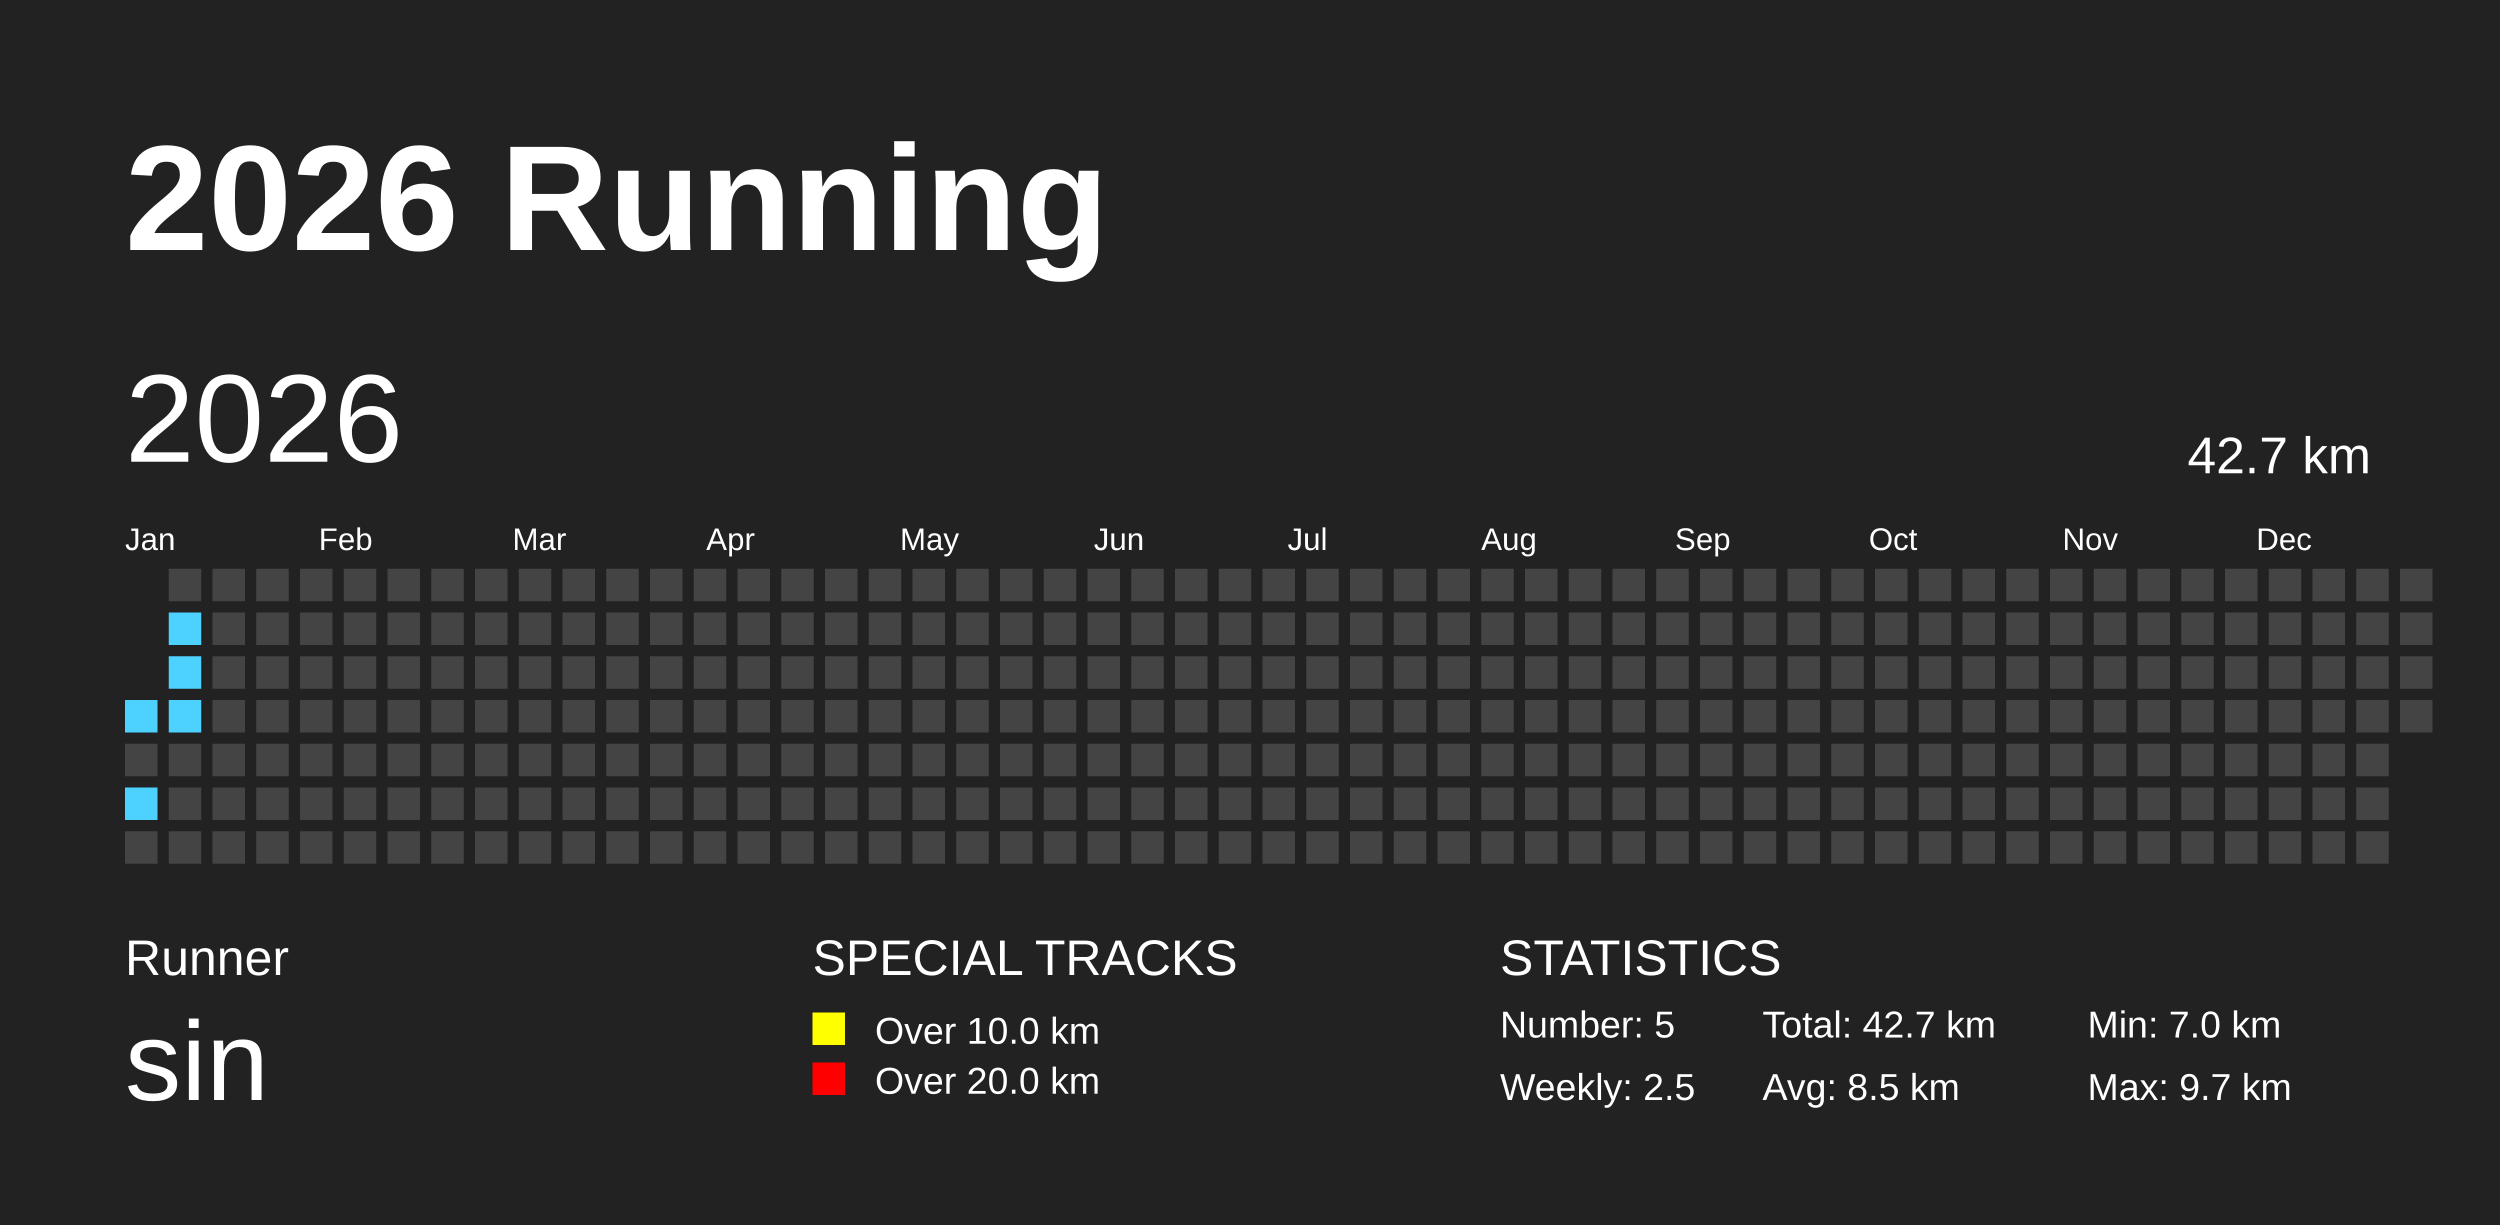
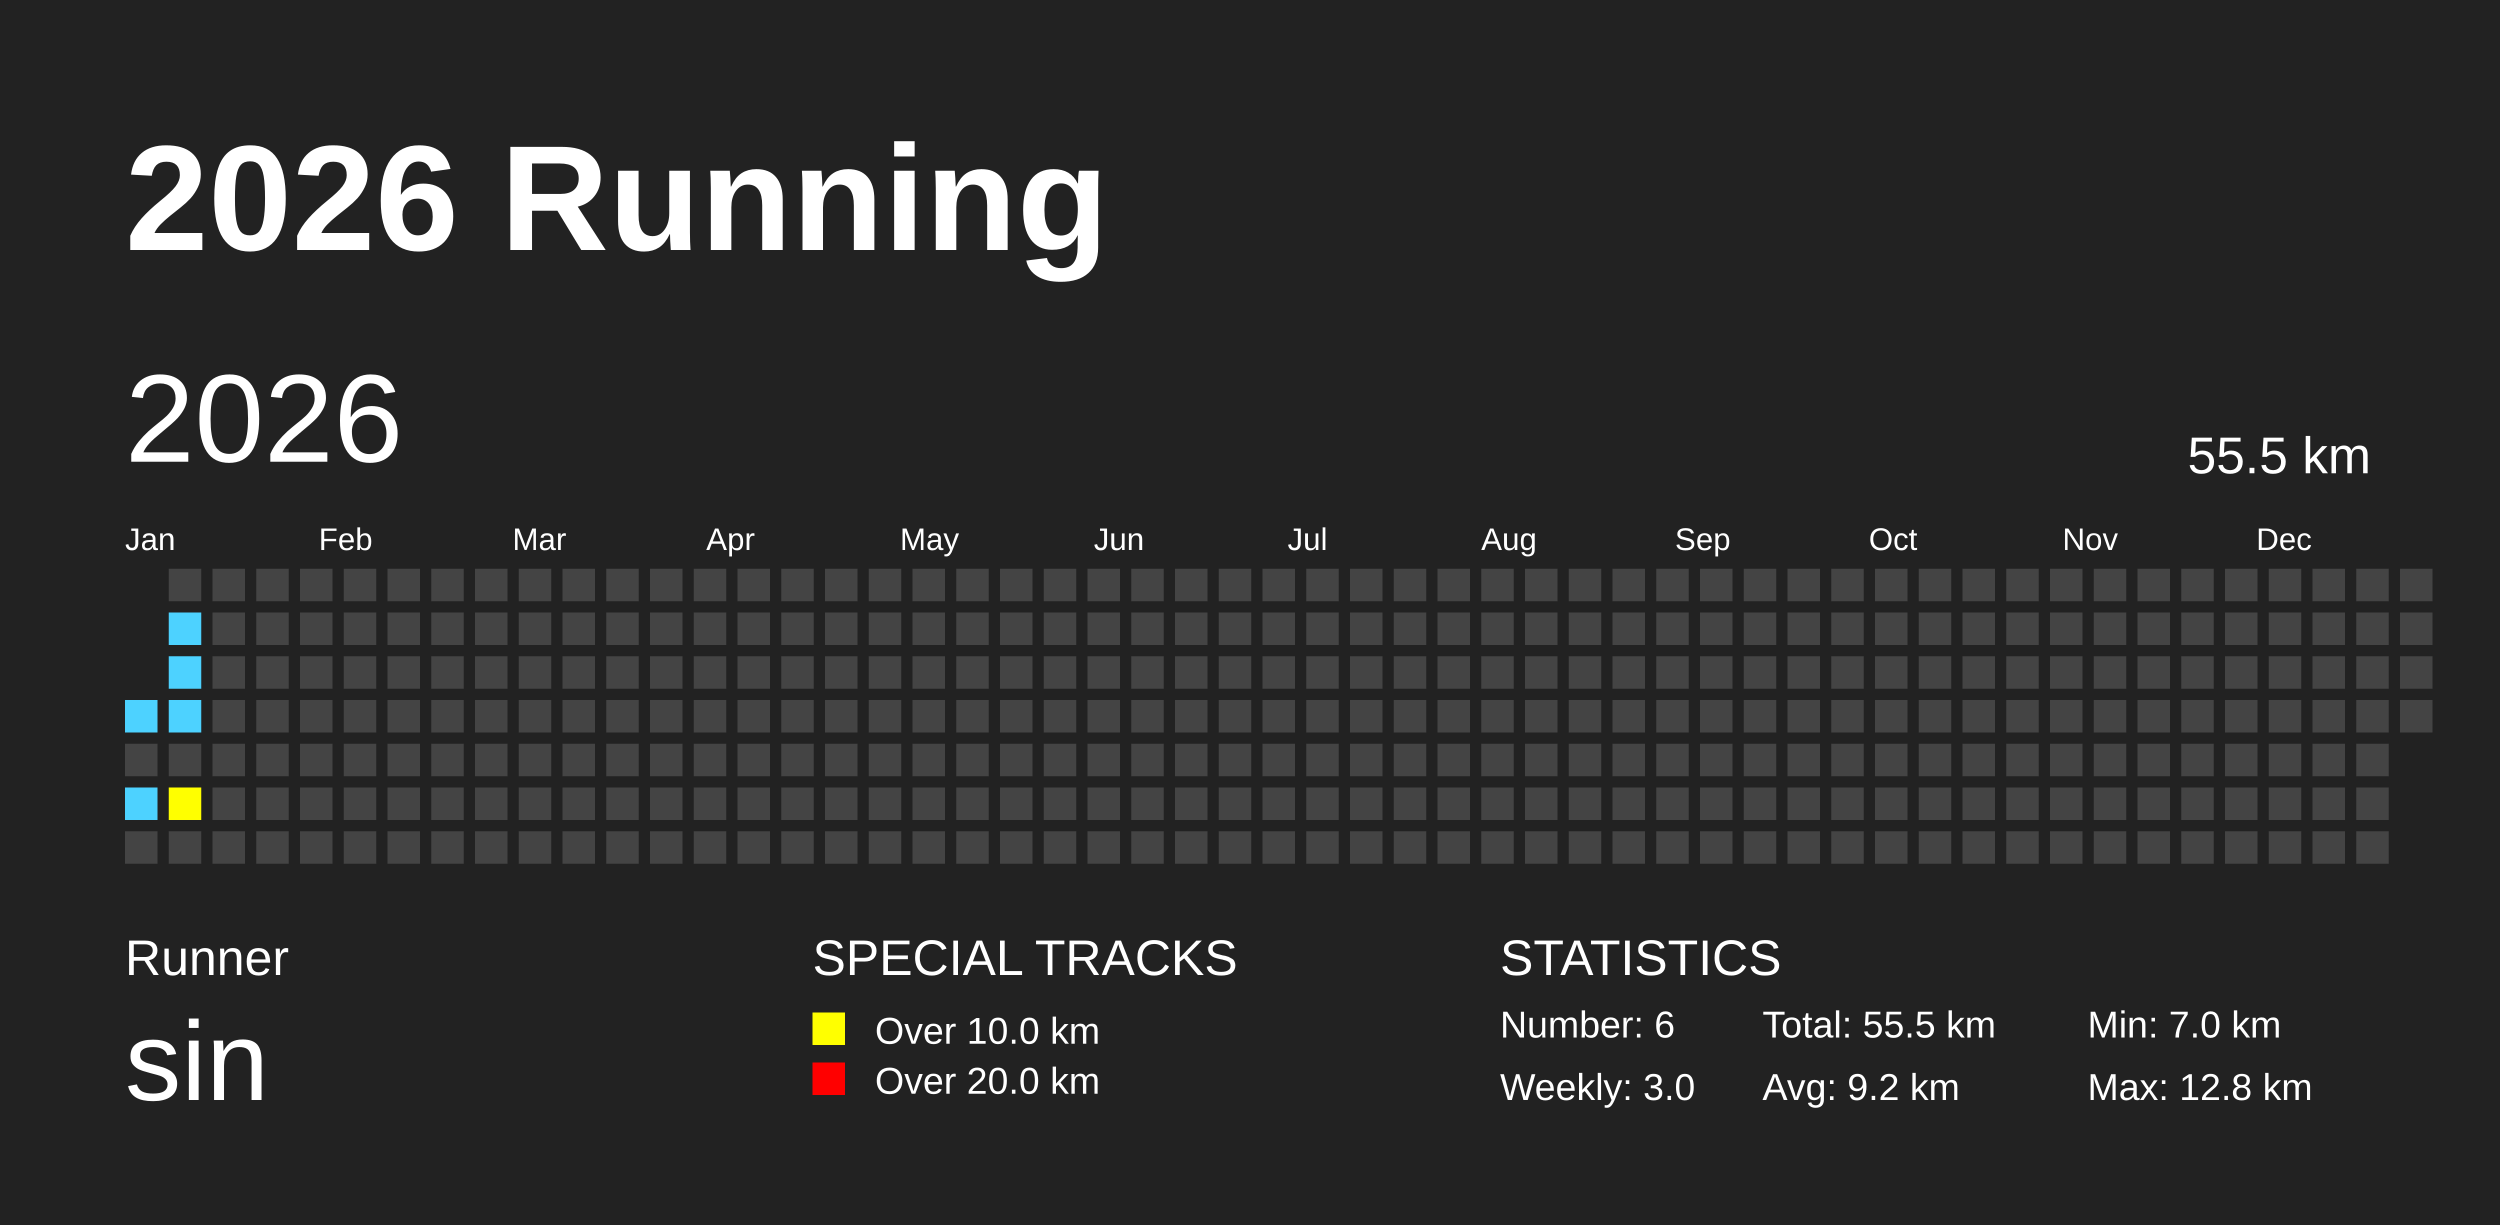
<svg xmlns="http://www.w3.org/2000/svg" baseProfile="full" height="98mm" version="1.1" viewBox="0,0,200,98" width="200mm">
  <defs />
  <rect fill="#222222" height="98" width="200" x="0" y="0" />
  <text fill="#FFFFFF" style="font-size:12px; font-family:Arial; font-weight:bold;" x="10" y="20">2026 Running</text>
  <text fill="#FFFFFF" style="font-size:4px; font-family:Arial" x="10" y="78">Runner</text>
  <text fill="#FFFFFF" style="font-size:9px; font-family:Arial" x="10" y="88">sin</text>
  <text fill="#FFFFFF" style="font-size:4px; font-family:Arial" x="65" y="78">SPECIAL TRACKS</text>
  <rect fill="yellow" height="2.6" width="2.6" x="65" y="81" />
  <text fill="#FFFFFF" style="font-size:3px; font-family:Arial" x="70" y="83.5">Over 10.0 km</text>
  <rect fill="red" height="2.6" width="2.6" x="65" y="85" />
  <text fill="#FFFFFF" style="font-size:3px; font-family:Arial" x="70" y="87.5">Over 20.0 km</text>
  <text fill="#FFFFFF" style="font-size:4px; font-family:Arial" x="120" y="78">STATISTICS</text>
-   <text fill="#FFFFFF" style="font-size:3px; font-family:Arial" x="120" y="83">Number: 5</text>
-   <text fill="#FFFFFF" style="font-size:3px; font-family:Arial" x="120" y="88">Weekly: 2.5</text>
-   <text fill="#FFFFFF" style="font-size:3px; font-family:Arial" x="141" y="83">Total: 42.7 km</text>
-   <text fill="#FFFFFF" style="font-size:3px; font-family:Arial" x="141" y="88">Avg: 8.5 km</text>
+   <text fill="#FFFFFF" style="font-size:3px; font-family:Arial" x="120" y="83">Number: 6</text>
+   <text fill="#FFFFFF" style="font-size:3px; font-family:Arial" x="120" y="88">Weekly: 3.0</text>
+   <text fill="#FFFFFF" style="font-size:3px; font-family:Arial" x="141" y="83">Total: 55.5 km</text>
+   <text fill="#FFFFFF" style="font-size:3px; font-family:Arial" x="141" y="88">Avg: 9.2 km</text>
  <text fill="#FFFFFF" style="font-size:3px; font-family:Arial" x="167" y="83">Min: 7.0 km</text>
-   <text fill="#FFFFFF" style="font-size:3px; font-family:Arial" x="167" y="88">Max: 9.7 km</text>
+   <text fill="#FFFFFF" style="font-size:3px; font-family:Arial" x="167" y="88">Max: 12.8 km</text>
  <text dominant-baseline="hanging" fill="#FFFFFF" style="font-size:10.0px; font-family:Arial;" x="10" y="30">2026</text>
-   <text dominant-baseline="hanging" fill="#FFFFFF" style="font-size:4.125px; font-family:Arial;" x="175" y="35">42.7 km</text>
+   <text dominant-baseline="hanging" fill="#FFFFFF" style="font-size:4.125px; font-family:Arial;" x="175" y="35">55.5 km</text>
  <text fill="#FFFFFF" style="font-size:2.5px; font-family:Arial" x="10.0" y="44">Jan</text>
  <text fill="#FFFFFF" style="font-size:2.5px; font-family:Arial" x="25.5" y="44">Feb</text>
  <text fill="#FFFFFF" style="font-size:2.5px; font-family:Arial" x="41.0" y="44">Mar</text>
  <text fill="#FFFFFF" style="font-size:2.5px; font-family:Arial" x="56.5" y="44">Apr</text>
  <text fill="#FFFFFF" style="font-size:2.5px; font-family:Arial" x="72.0" y="44">May</text>
  <text fill="#FFFFFF" style="font-size:2.5px; font-family:Arial" x="87.5" y="44">Jun</text>
  <text fill="#FFFFFF" style="font-size:2.5px; font-family:Arial" x="103.0" y="44">Jul</text>
  <text fill="#FFFFFF" style="font-size:2.5px; font-family:Arial" x="118.5" y="44">Aug</text>
  <text fill="#FFFFFF" style="font-size:2.5px; font-family:Arial" x="134.0" y="44">Sep</text>
  <text fill="#FFFFFF" style="font-size:2.5px; font-family:Arial" x="149.5" y="44">Oct</text>
  <text fill="#FFFFFF" style="font-size:2.5px; font-family:Arial" x="165.0" y="44">Nov</text>
  <text fill="#FFFFFF" style="font-size:2.5px; font-family:Arial" x="180.5" y="44">Dec</text>
  <rect fill="#4DD2FF" height="2.6" width="2.6" x="10.0" y="56.0" />
  <rect fill="#444444" height="2.6" width="2.6" x="10.0" y="59.5" />
  <rect fill="#4DD2FF" height="2.6" width="2.6" x="10.0" y="63.0" />
  <rect fill="#444444" height="2.6" width="2.6" x="10.0" y="66.5" />
  <rect fill="#444444" height="2.6" width="2.6" x="13.5" y="45.5" />
  <rect fill="#4DD2FF" height="2.6" width="2.6" x="13.5" y="49.0" />
  <rect fill="#4DD2FF" height="2.6" width="2.6" x="13.5" y="52.5" />
  <rect fill="#4DD2FF" height="2.6" width="2.6" x="13.5" y="56.0" />
  <rect fill="#444444" height="2.6" width="2.6" x="13.5" y="59.5" />
-   <rect fill="#444444" height="2.6" width="2.6" x="13.5" y="63.0" />
+   <rect fill="yellow" height="2.6" width="2.6" x="13.5" y="63.0" />
  <rect fill="#444444" height="2.6" width="2.6" x="13.5" y="66.5" />
  <rect fill="#444444" height="2.6" width="2.6" x="17.0" y="45.5" />
  <rect fill="#444444" height="2.6" width="2.6" x="17.0" y="49.0" />
  <rect fill="#444444" height="2.6" width="2.6" x="17.0" y="52.5" />
  <rect fill="#444444" height="2.6" width="2.6" x="17.0" y="56.0" />
  <rect fill="#444444" height="2.6" width="2.6" x="17.0" y="59.5" />
  <rect fill="#444444" height="2.6" width="2.6" x="17.0" y="63.0" />
  <rect fill="#444444" height="2.6" width="2.6" x="17.0" y="66.5" />
  <rect fill="#444444" height="2.6" width="2.6" x="20.5" y="45.5" />
  <rect fill="#444444" height="2.6" width="2.6" x="20.5" y="49.0" />
  <rect fill="#444444" height="2.6" width="2.6" x="20.5" y="52.5" />
  <rect fill="#444444" height="2.6" width="2.6" x="20.5" y="56.0" />
  <rect fill="#444444" height="2.6" width="2.6" x="20.5" y="59.5" />
  <rect fill="#444444" height="2.6" width="2.6" x="20.5" y="63.0" />
  <rect fill="#444444" height="2.6" width="2.6" x="20.5" y="66.5" />
  <rect fill="#444444" height="2.6" width="2.6" x="24.0" y="45.5" />
  <rect fill="#444444" height="2.6" width="2.6" x="24.0" y="49.0" />
  <rect fill="#444444" height="2.6" width="2.6" x="24.0" y="52.5" />
  <rect fill="#444444" height="2.6" width="2.6" x="24.0" y="56.0" />
  <rect fill="#444444" height="2.6" width="2.6" x="24.0" y="59.5" />
  <rect fill="#444444" height="2.6" width="2.6" x="24.0" y="63.0" />
  <rect fill="#444444" height="2.6" width="2.6" x="24.0" y="66.5" />
  <rect fill="#444444" height="2.6" width="2.6" x="27.5" y="45.5" />
  <rect fill="#444444" height="2.6" width="2.6" x="27.5" y="49.0" />
  <rect fill="#444444" height="2.6" width="2.6" x="27.5" y="52.5" />
  <rect fill="#444444" height="2.6" width="2.6" x="27.5" y="56.0" />
  <rect fill="#444444" height="2.6" width="2.6" x="27.5" y="59.5" />
  <rect fill="#444444" height="2.6" width="2.6" x="27.5" y="63.0" />
  <rect fill="#444444" height="2.6" width="2.6" x="27.5" y="66.5" />
  <rect fill="#444444" height="2.6" width="2.6" x="31.0" y="45.5" />
  <rect fill="#444444" height="2.6" width="2.6" x="31.0" y="49.0" />
  <rect fill="#444444" height="2.6" width="2.6" x="31.0" y="52.5" />
  <rect fill="#444444" height="2.6" width="2.6" x="31.0" y="56.0" />
  <rect fill="#444444" height="2.6" width="2.6" x="31.0" y="59.5" />
  <rect fill="#444444" height="2.6" width="2.6" x="31.0" y="63.0" />
  <rect fill="#444444" height="2.6" width="2.6" x="31.0" y="66.5" />
  <rect fill="#444444" height="2.6" width="2.6" x="34.5" y="45.5" />
  <rect fill="#444444" height="2.6" width="2.6" x="34.5" y="49.0" />
  <rect fill="#444444" height="2.6" width="2.6" x="34.5" y="52.5" />
  <rect fill="#444444" height="2.6" width="2.6" x="34.5" y="56.0" />
  <rect fill="#444444" height="2.6" width="2.6" x="34.5" y="59.5" />
  <rect fill="#444444" height="2.6" width="2.6" x="34.5" y="63.0" />
  <rect fill="#444444" height="2.6" width="2.6" x="34.5" y="66.5" />
  <rect fill="#444444" height="2.6" width="2.6" x="38.0" y="45.5" />
  <rect fill="#444444" height="2.6" width="2.6" x="38.0" y="49.0" />
  <rect fill="#444444" height="2.6" width="2.6" x="38.0" y="52.5" />
  <rect fill="#444444" height="2.6" width="2.6" x="38.0" y="56.0" />
  <rect fill="#444444" height="2.6" width="2.6" x="38.0" y="59.5" />
  <rect fill="#444444" height="2.6" width="2.6" x="38.0" y="63.0" />
  <rect fill="#444444" height="2.6" width="2.6" x="38.0" y="66.5" />
  <rect fill="#444444" height="2.6" width="2.6" x="41.5" y="45.5" />
  <rect fill="#444444" height="2.6" width="2.6" x="41.5" y="49.0" />
  <rect fill="#444444" height="2.6" width="2.6" x="41.5" y="52.5" />
  <rect fill="#444444" height="2.6" width="2.6" x="41.5" y="56.0" />
  <rect fill="#444444" height="2.6" width="2.6" x="41.5" y="59.5" />
  <rect fill="#444444" height="2.6" width="2.6" x="41.5" y="63.0" />
  <rect fill="#444444" height="2.6" width="2.6" x="41.5" y="66.5" />
  <rect fill="#444444" height="2.6" width="2.6" x="45.0" y="45.5" />
  <rect fill="#444444" height="2.6" width="2.6" x="45.0" y="49.0" />
  <rect fill="#444444" height="2.6" width="2.6" x="45.0" y="52.5" />
  <rect fill="#444444" height="2.6" width="2.6" x="45.0" y="56.0" />
  <rect fill="#444444" height="2.6" width="2.6" x="45.0" y="59.5" />
  <rect fill="#444444" height="2.6" width="2.6" x="45.0" y="63.0" />
  <rect fill="#444444" height="2.6" width="2.6" x="45.0" y="66.5" />
  <rect fill="#444444" height="2.6" width="2.6" x="48.5" y="45.5" />
  <rect fill="#444444" height="2.6" width="2.6" x="48.5" y="49.0" />
  <rect fill="#444444" height="2.6" width="2.6" x="48.5" y="52.5" />
  <rect fill="#444444" height="2.6" width="2.6" x="48.5" y="56.0" />
  <rect fill="#444444" height="2.6" width="2.6" x="48.5" y="59.5" />
  <rect fill="#444444" height="2.6" width="2.6" x="48.5" y="63.0" />
  <rect fill="#444444" height="2.6" width="2.6" x="48.5" y="66.5" />
  <rect fill="#444444" height="2.6" width="2.6" x="52.0" y="45.5" />
  <rect fill="#444444" height="2.6" width="2.6" x="52.0" y="49.0" />
  <rect fill="#444444" height="2.6" width="2.6" x="52.0" y="52.5" />
  <rect fill="#444444" height="2.6" width="2.6" x="52.0" y="56.0" />
  <rect fill="#444444" height="2.6" width="2.6" x="52.0" y="59.5" />
  <rect fill="#444444" height="2.6" width="2.6" x="52.0" y="63.0" />
  <rect fill="#444444" height="2.6" width="2.6" x="52.0" y="66.5" />
  <rect fill="#444444" height="2.6" width="2.6" x="55.5" y="45.5" />
  <rect fill="#444444" height="2.6" width="2.6" x="55.5" y="49.0" />
  <rect fill="#444444" height="2.6" width="2.6" x="55.5" y="52.5" />
  <rect fill="#444444" height="2.6" width="2.6" x="55.5" y="56.0" />
  <rect fill="#444444" height="2.6" width="2.6" x="55.5" y="59.5" />
  <rect fill="#444444" height="2.6" width="2.6" x="55.5" y="63.0" />
  <rect fill="#444444" height="2.6" width="2.6" x="55.5" y="66.5" />
  <rect fill="#444444" height="2.6" width="2.6" x="59.0" y="45.5" />
  <rect fill="#444444" height="2.6" width="2.6" x="59.0" y="49.0" />
  <rect fill="#444444" height="2.6" width="2.6" x="59.0" y="52.5" />
  <rect fill="#444444" height="2.6" width="2.6" x="59.0" y="56.0" />
  <rect fill="#444444" height="2.6" width="2.6" x="59.0" y="59.5" />
  <rect fill="#444444" height="2.6" width="2.6" x="59.0" y="63.0" />
  <rect fill="#444444" height="2.6" width="2.6" x="59.0" y="66.5" />
  <rect fill="#444444" height="2.6" width="2.6" x="62.5" y="45.5" />
  <rect fill="#444444" height="2.6" width="2.6" x="62.5" y="49.0" />
  <rect fill="#444444" height="2.6" width="2.6" x="62.5" y="52.5" />
  <rect fill="#444444" height="2.6" width="2.6" x="62.5" y="56.0" />
  <rect fill="#444444" height="2.6" width="2.6" x="62.5" y="59.5" />
  <rect fill="#444444" height="2.6" width="2.6" x="62.5" y="63.0" />
  <rect fill="#444444" height="2.6" width="2.6" x="62.5" y="66.5" />
  <rect fill="#444444" height="2.6" width="2.6" x="66.0" y="45.5" />
  <rect fill="#444444" height="2.6" width="2.6" x="66.0" y="49.0" />
  <rect fill="#444444" height="2.6" width="2.6" x="66.0" y="52.5" />
  <rect fill="#444444" height="2.6" width="2.6" x="66.0" y="56.0" />
  <rect fill="#444444" height="2.6" width="2.6" x="66.0" y="59.5" />
  <rect fill="#444444" height="2.6" width="2.6" x="66.0" y="63.0" />
  <rect fill="#444444" height="2.6" width="2.6" x="66.0" y="66.5" />
  <rect fill="#444444" height="2.6" width="2.6" x="69.5" y="45.5" />
  <rect fill="#444444" height="2.6" width="2.6" x="69.5" y="49.0" />
  <rect fill="#444444" height="2.6" width="2.6" x="69.5" y="52.5" />
  <rect fill="#444444" height="2.6" width="2.6" x="69.5" y="56.0" />
  <rect fill="#444444" height="2.6" width="2.6" x="69.5" y="59.5" />
  <rect fill="#444444" height="2.6" width="2.6" x="69.5" y="63.0" />
  <rect fill="#444444" height="2.6" width="2.6" x="69.5" y="66.5" />
  <rect fill="#444444" height="2.6" width="2.6" x="73.0" y="45.5" />
  <rect fill="#444444" height="2.6" width="2.6" x="73.0" y="49.0" />
  <rect fill="#444444" height="2.6" width="2.6" x="73.0" y="52.5" />
  <rect fill="#444444" height="2.6" width="2.6" x="73.0" y="56.0" />
  <rect fill="#444444" height="2.6" width="2.6" x="73.0" y="59.5" />
  <rect fill="#444444" height="2.6" width="2.6" x="73.0" y="63.0" />
  <rect fill="#444444" height="2.6" width="2.6" x="73.0" y="66.5" />
  <rect fill="#444444" height="2.6" width="2.6" x="76.5" y="45.5" />
  <rect fill="#444444" height="2.6" width="2.6" x="76.5" y="49.0" />
  <rect fill="#444444" height="2.6" width="2.6" x="76.5" y="52.5" />
  <rect fill="#444444" height="2.6" width="2.6" x="76.5" y="56.0" />
  <rect fill="#444444" height="2.6" width="2.6" x="76.5" y="59.5" />
  <rect fill="#444444" height="2.6" width="2.6" x="76.5" y="63.0" />
  <rect fill="#444444" height="2.6" width="2.6" x="76.5" y="66.5" />
  <rect fill="#444444" height="2.6" width="2.6" x="80.0" y="45.5" />
  <rect fill="#444444" height="2.6" width="2.6" x="80.0" y="49.0" />
  <rect fill="#444444" height="2.6" width="2.6" x="80.0" y="52.5" />
  <rect fill="#444444" height="2.6" width="2.6" x="80.0" y="56.0" />
  <rect fill="#444444" height="2.6" width="2.6" x="80.0" y="59.5" />
  <rect fill="#444444" height="2.6" width="2.6" x="80.0" y="63.0" />
  <rect fill="#444444" height="2.6" width="2.6" x="80.0" y="66.5" />
  <rect fill="#444444" height="2.6" width="2.6" x="83.5" y="45.5" />
  <rect fill="#444444" height="2.6" width="2.6" x="83.5" y="49.0" />
  <rect fill="#444444" height="2.6" width="2.6" x="83.5" y="52.5" />
  <rect fill="#444444" height="2.6" width="2.6" x="83.5" y="56.0" />
  <rect fill="#444444" height="2.6" width="2.6" x="83.5" y="59.5" />
  <rect fill="#444444" height="2.6" width="2.6" x="83.5" y="63.0" />
  <rect fill="#444444" height="2.6" width="2.6" x="83.5" y="66.5" />
  <rect fill="#444444" height="2.6" width="2.6" x="87.0" y="45.5" />
  <rect fill="#444444" height="2.6" width="2.6" x="87.0" y="49.0" />
  <rect fill="#444444" height="2.6" width="2.6" x="87.0" y="52.5" />
  <rect fill="#444444" height="2.6" width="2.6" x="87.0" y="56.0" />
  <rect fill="#444444" height="2.6" width="2.6" x="87.0" y="59.5" />
  <rect fill="#444444" height="2.6" width="2.6" x="87.0" y="63.0" />
  <rect fill="#444444" height="2.6" width="2.6" x="87.0" y="66.5" />
  <rect fill="#444444" height="2.6" width="2.6" x="90.5" y="45.5" />
  <rect fill="#444444" height="2.6" width="2.6" x="90.5" y="49.0" />
  <rect fill="#444444" height="2.6" width="2.6" x="90.5" y="52.5" />
  <rect fill="#444444" height="2.6" width="2.6" x="90.5" y="56.0" />
  <rect fill="#444444" height="2.6" width="2.6" x="90.5" y="59.5" />
  <rect fill="#444444" height="2.6" width="2.6" x="90.5" y="63.0" />
  <rect fill="#444444" height="2.6" width="2.6" x="90.5" y="66.5" />
  <rect fill="#444444" height="2.6" width="2.6" x="94.0" y="45.5" />
  <rect fill="#444444" height="2.6" width="2.6" x="94.0" y="49.0" />
  <rect fill="#444444" height="2.6" width="2.6" x="94.0" y="52.5" />
  <rect fill="#444444" height="2.6" width="2.6" x="94.0" y="56.0" />
  <rect fill="#444444" height="2.6" width="2.6" x="94.0" y="59.5" />
  <rect fill="#444444" height="2.6" width="2.6" x="94.0" y="63.0" />
  <rect fill="#444444" height="2.6" width="2.6" x="94.0" y="66.5" />
  <rect fill="#444444" height="2.6" width="2.6" x="97.5" y="45.5" />
  <rect fill="#444444" height="2.6" width="2.6" x="97.5" y="49.0" />
  <rect fill="#444444" height="2.6" width="2.6" x="97.5" y="52.5" />
  <rect fill="#444444" height="2.6" width="2.6" x="97.5" y="56.0" />
  <rect fill="#444444" height="2.6" width="2.6" x="97.5" y="59.5" />
  <rect fill="#444444" height="2.6" width="2.6" x="97.5" y="63.0" />
  <rect fill="#444444" height="2.6" width="2.6" x="97.5" y="66.5" />
  <rect fill="#444444" height="2.6" width="2.6" x="101.0" y="45.5" />
  <rect fill="#444444" height="2.6" width="2.6" x="101.0" y="49.0" />
  <rect fill="#444444" height="2.6" width="2.6" x="101.0" y="52.5" />
  <rect fill="#444444" height="2.6" width="2.6" x="101.0" y="56.0" />
  <rect fill="#444444" height="2.6" width="2.6" x="101.0" y="59.5" />
  <rect fill="#444444" height="2.6" width="2.6" x="101.0" y="63.0" />
  <rect fill="#444444" height="2.6" width="2.6" x="101.0" y="66.5" />
  <rect fill="#444444" height="2.6" width="2.6" x="104.5" y="45.5" />
  <rect fill="#444444" height="2.6" width="2.6" x="104.5" y="49.0" />
  <rect fill="#444444" height="2.6" width="2.6" x="104.5" y="52.5" />
  <rect fill="#444444" height="2.6" width="2.6" x="104.5" y="56.0" />
  <rect fill="#444444" height="2.6" width="2.6" x="104.5" y="59.5" />
  <rect fill="#444444" height="2.6" width="2.6" x="104.5" y="63.0" />
  <rect fill="#444444" height="2.6" width="2.6" x="104.5" y="66.5" />
  <rect fill="#444444" height="2.6" width="2.6" x="108.0" y="45.5" />
  <rect fill="#444444" height="2.6" width="2.6" x="108.0" y="49.0" />
  <rect fill="#444444" height="2.6" width="2.6" x="108.0" y="52.5" />
  <rect fill="#444444" height="2.6" width="2.6" x="108.0" y="56.0" />
  <rect fill="#444444" height="2.6" width="2.6" x="108.0" y="59.5" />
  <rect fill="#444444" height="2.6" width="2.6" x="108.0" y="63.0" />
  <rect fill="#444444" height="2.6" width="2.6" x="108.0" y="66.5" />
  <rect fill="#444444" height="2.6" width="2.6" x="111.5" y="45.5" />
  <rect fill="#444444" height="2.6" width="2.6" x="111.5" y="49.0" />
  <rect fill="#444444" height="2.6" width="2.6" x="111.5" y="52.5" />
  <rect fill="#444444" height="2.6" width="2.6" x="111.5" y="56.0" />
  <rect fill="#444444" height="2.6" width="2.6" x="111.5" y="59.5" />
  <rect fill="#444444" height="2.6" width="2.6" x="111.5" y="63.0" />
  <rect fill="#444444" height="2.6" width="2.6" x="111.5" y="66.5" />
  <rect fill="#444444" height="2.6" width="2.6" x="115.0" y="45.5" />
  <rect fill="#444444" height="2.6" width="2.6" x="115.0" y="49.0" />
  <rect fill="#444444" height="2.6" width="2.6" x="115.0" y="52.5" />
  <rect fill="#444444" height="2.6" width="2.6" x="115.0" y="56.0" />
  <rect fill="#444444" height="2.6" width="2.6" x="115.0" y="59.5" />
  <rect fill="#444444" height="2.6" width="2.6" x="115.0" y="63.0" />
  <rect fill="#444444" height="2.6" width="2.6" x="115.0" y="66.5" />
  <rect fill="#444444" height="2.6" width="2.6" x="118.5" y="45.5" />
  <rect fill="#444444" height="2.6" width="2.6" x="118.5" y="49.0" />
  <rect fill="#444444" height="2.6" width="2.6" x="118.5" y="52.5" />
  <rect fill="#444444" height="2.6" width="2.6" x="118.5" y="56.0" />
  <rect fill="#444444" height="2.6" width="2.6" x="118.5" y="59.5" />
  <rect fill="#444444" height="2.6" width="2.6" x="118.5" y="63.0" />
  <rect fill="#444444" height="2.6" width="2.6" x="118.5" y="66.5" />
  <rect fill="#444444" height="2.6" width="2.6" x="122.0" y="45.5" />
  <rect fill="#444444" height="2.6" width="2.6" x="122.0" y="49.0" />
  <rect fill="#444444" height="2.6" width="2.6" x="122.0" y="52.5" />
  <rect fill="#444444" height="2.6" width="2.6" x="122.0" y="56.0" />
  <rect fill="#444444" height="2.6" width="2.6" x="122.0" y="59.5" />
  <rect fill="#444444" height="2.6" width="2.6" x="122.0" y="63.0" />
  <rect fill="#444444" height="2.6" width="2.6" x="122.0" y="66.5" />
  <rect fill="#444444" height="2.6" width="2.6" x="125.5" y="45.5" />
  <rect fill="#444444" height="2.6" width="2.6" x="125.5" y="49.0" />
  <rect fill="#444444" height="2.6" width="2.6" x="125.5" y="52.5" />
  <rect fill="#444444" height="2.6" width="2.6" x="125.5" y="56.0" />
  <rect fill="#444444" height="2.6" width="2.6" x="125.5" y="59.5" />
  <rect fill="#444444" height="2.6" width="2.6" x="125.5" y="63.0" />
  <rect fill="#444444" height="2.6" width="2.6" x="125.5" y="66.5" />
  <rect fill="#444444" height="2.6" width="2.6" x="129.0" y="45.5" />
  <rect fill="#444444" height="2.6" width="2.6" x="129.0" y="49.0" />
  <rect fill="#444444" height="2.6" width="2.6" x="129.0" y="52.5" />
  <rect fill="#444444" height="2.6" width="2.6" x="129.0" y="56.0" />
  <rect fill="#444444" height="2.6" width="2.6" x="129.0" y="59.5" />
  <rect fill="#444444" height="2.6" width="2.6" x="129.0" y="63.0" />
  <rect fill="#444444" height="2.6" width="2.6" x="129.0" y="66.5" />
  <rect fill="#444444" height="2.6" width="2.6" x="132.5" y="45.5" />
  <rect fill="#444444" height="2.6" width="2.6" x="132.5" y="49.0" />
  <rect fill="#444444" height="2.6" width="2.6" x="132.5" y="52.5" />
  <rect fill="#444444" height="2.6" width="2.6" x="132.5" y="56.0" />
  <rect fill="#444444" height="2.6" width="2.6" x="132.5" y="59.5" />
  <rect fill="#444444" height="2.6" width="2.6" x="132.5" y="63.0" />
  <rect fill="#444444" height="2.6" width="2.6" x="132.5" y="66.5" />
  <rect fill="#444444" height="2.6" width="2.6" x="136.0" y="45.5" />
  <rect fill="#444444" height="2.6" width="2.6" x="136.0" y="49.0" />
  <rect fill="#444444" height="2.6" width="2.6" x="136.0" y="52.5" />
  <rect fill="#444444" height="2.6" width="2.6" x="136.0" y="56.0" />
  <rect fill="#444444" height="2.6" width="2.6" x="136.0" y="59.5" />
  <rect fill="#444444" height="2.6" width="2.6" x="136.0" y="63.0" />
  <rect fill="#444444" height="2.6" width="2.6" x="136.0" y="66.5" />
  <rect fill="#444444" height="2.6" width="2.6" x="139.5" y="45.5" />
  <rect fill="#444444" height="2.6" width="2.6" x="139.5" y="49.0" />
  <rect fill="#444444" height="2.6" width="2.6" x="139.5" y="52.5" />
  <rect fill="#444444" height="2.6" width="2.6" x="139.5" y="56.0" />
  <rect fill="#444444" height="2.6" width="2.6" x="139.5" y="59.5" />
  <rect fill="#444444" height="2.6" width="2.6" x="139.5" y="63.0" />
  <rect fill="#444444" height="2.6" width="2.6" x="139.5" y="66.5" />
  <rect fill="#444444" height="2.6" width="2.6" x="143.0" y="45.5" />
  <rect fill="#444444" height="2.6" width="2.6" x="143.0" y="49.0" />
  <rect fill="#444444" height="2.6" width="2.6" x="143.0" y="52.5" />
  <rect fill="#444444" height="2.6" width="2.6" x="143.0" y="56.0" />
  <rect fill="#444444" height="2.6" width="2.6" x="143.0" y="59.5" />
  <rect fill="#444444" height="2.6" width="2.6" x="143.0" y="63.0" />
  <rect fill="#444444" height="2.6" width="2.6" x="143.0" y="66.5" />
  <rect fill="#444444" height="2.6" width="2.6" x="146.5" y="45.5" />
  <rect fill="#444444" height="2.6" width="2.6" x="146.5" y="49.0" />
  <rect fill="#444444" height="2.6" width="2.6" x="146.5" y="52.5" />
  <rect fill="#444444" height="2.6" width="2.6" x="146.5" y="56.0" />
  <rect fill="#444444" height="2.6" width="2.6" x="146.5" y="59.5" />
  <rect fill="#444444" height="2.6" width="2.6" x="146.5" y="63.0" />
  <rect fill="#444444" height="2.6" width="2.6" x="146.5" y="66.5" />
  <rect fill="#444444" height="2.6" width="2.6" x="150.0" y="45.5" />
  <rect fill="#444444" height="2.6" width="2.6" x="150.0" y="49.0" />
  <rect fill="#444444" height="2.6" width="2.6" x="150.0" y="52.5" />
  <rect fill="#444444" height="2.6" width="2.6" x="150.0" y="56.0" />
  <rect fill="#444444" height="2.6" width="2.6" x="150.0" y="59.5" />
  <rect fill="#444444" height="2.6" width="2.6" x="150.0" y="63.0" />
  <rect fill="#444444" height="2.6" width="2.6" x="150.0" y="66.5" />
  <rect fill="#444444" height="2.6" width="2.6" x="153.5" y="45.5" />
  <rect fill="#444444" height="2.6" width="2.6" x="153.5" y="49.0" />
  <rect fill="#444444" height="2.6" width="2.6" x="153.5" y="52.5" />
  <rect fill="#444444" height="2.6" width="2.6" x="153.5" y="56.0" />
  <rect fill="#444444" height="2.6" width="2.6" x="153.5" y="59.5" />
  <rect fill="#444444" height="2.6" width="2.6" x="153.5" y="63.0" />
  <rect fill="#444444" height="2.6" width="2.6" x="153.5" y="66.5" />
  <rect fill="#444444" height="2.6" width="2.6" x="157.0" y="45.5" />
  <rect fill="#444444" height="2.6" width="2.6" x="157.0" y="49.0" />
  <rect fill="#444444" height="2.6" width="2.6" x="157.0" y="52.5" />
  <rect fill="#444444" height="2.6" width="2.6" x="157.0" y="56.0" />
  <rect fill="#444444" height="2.6" width="2.6" x="157.0" y="59.5" />
  <rect fill="#444444" height="2.6" width="2.6" x="157.0" y="63.0" />
  <rect fill="#444444" height="2.6" width="2.6" x="157.0" y="66.5" />
  <rect fill="#444444" height="2.6" width="2.6" x="160.5" y="45.5" />
  <rect fill="#444444" height="2.6" width="2.6" x="160.5" y="49.0" />
  <rect fill="#444444" height="2.6" width="2.6" x="160.5" y="52.5" />
  <rect fill="#444444" height="2.6" width="2.6" x="160.5" y="56.0" />
  <rect fill="#444444" height="2.6" width="2.6" x="160.5" y="59.5" />
  <rect fill="#444444" height="2.6" width="2.6" x="160.5" y="63.0" />
  <rect fill="#444444" height="2.6" width="2.6" x="160.5" y="66.5" />
  <rect fill="#444444" height="2.6" width="2.6" x="164.0" y="45.5" />
  <rect fill="#444444" height="2.6" width="2.6" x="164.0" y="49.0" />
  <rect fill="#444444" height="2.6" width="2.6" x="164.0" y="52.5" />
  <rect fill="#444444" height="2.6" width="2.6" x="164.0" y="56.0" />
  <rect fill="#444444" height="2.6" width="2.6" x="164.0" y="59.5" />
  <rect fill="#444444" height="2.6" width="2.6" x="164.0" y="63.0" />
  <rect fill="#444444" height="2.6" width="2.6" x="164.0" y="66.5" />
  <rect fill="#444444" height="2.6" width="2.6" x="167.5" y="45.5" />
  <rect fill="#444444" height="2.6" width="2.6" x="167.5" y="49.0" />
  <rect fill="#444444" height="2.6" width="2.6" x="167.5" y="52.5" />
  <rect fill="#444444" height="2.6" width="2.6" x="167.5" y="56.0" />
  <rect fill="#444444" height="2.6" width="2.6" x="167.5" y="59.5" />
  <rect fill="#444444" height="2.6" width="2.6" x="167.5" y="63.0" />
  <rect fill="#444444" height="2.6" width="2.6" x="167.5" y="66.5" />
  <rect fill="#444444" height="2.6" width="2.6" x="171.0" y="45.5" />
  <rect fill="#444444" height="2.6" width="2.6" x="171.0" y="49.0" />
  <rect fill="#444444" height="2.6" width="2.6" x="171.0" y="52.5" />
  <rect fill="#444444" height="2.6" width="2.6" x="171.0" y="56.0" />
  <rect fill="#444444" height="2.6" width="2.6" x="171.0" y="59.5" />
  <rect fill="#444444" height="2.6" width="2.6" x="171.0" y="63.0" />
  <rect fill="#444444" height="2.6" width="2.6" x="171.0" y="66.5" />
  <rect fill="#444444" height="2.6" width="2.6" x="174.5" y="45.5" />
  <rect fill="#444444" height="2.6" width="2.6" x="174.5" y="49.0" />
  <rect fill="#444444" height="2.6" width="2.6" x="174.5" y="52.5" />
  <rect fill="#444444" height="2.6" width="2.6" x="174.5" y="56.0" />
  <rect fill="#444444" height="2.6" width="2.6" x="174.5" y="59.5" />
  <rect fill="#444444" height="2.6" width="2.6" x="174.5" y="63.0" />
  <rect fill="#444444" height="2.6" width="2.6" x="174.5" y="66.5" />
  <rect fill="#444444" height="2.6" width="2.6" x="178.0" y="45.5" />
  <rect fill="#444444" height="2.6" width="2.6" x="178.0" y="49.0" />
  <rect fill="#444444" height="2.6" width="2.6" x="178.0" y="52.5" />
  <rect fill="#444444" height="2.6" width="2.6" x="178.0" y="56.0" />
  <rect fill="#444444" height="2.6" width="2.6" x="178.0" y="59.5" />
  <rect fill="#444444" height="2.6" width="2.6" x="178.0" y="63.0" />
  <rect fill="#444444" height="2.6" width="2.6" x="178.0" y="66.5" />
  <rect fill="#444444" height="2.6" width="2.6" x="181.5" y="45.5" />
  <rect fill="#444444" height="2.6" width="2.6" x="181.5" y="49.0" />
  <rect fill="#444444" height="2.6" width="2.6" x="181.5" y="52.5" />
  <rect fill="#444444" height="2.6" width="2.6" x="181.5" y="56.0" />
  <rect fill="#444444" height="2.6" width="2.6" x="181.5" y="59.5" />
  <rect fill="#444444" height="2.6" width="2.6" x="181.5" y="63.0" />
  <rect fill="#444444" height="2.6" width="2.6" x="181.5" y="66.5" />
  <rect fill="#444444" height="2.6" width="2.6" x="185.0" y="45.5" />
  <rect fill="#444444" height="2.6" width="2.6" x="185.0" y="49.0" />
  <rect fill="#444444" height="2.6" width="2.6" x="185.0" y="52.5" />
  <rect fill="#444444" height="2.6" width="2.6" x="185.0" y="56.0" />
  <rect fill="#444444" height="2.6" width="2.6" x="185.0" y="59.5" />
  <rect fill="#444444" height="2.6" width="2.6" x="185.0" y="63.0" />
  <rect fill="#444444" height="2.6" width="2.6" x="185.0" y="66.5" />
  <rect fill="#444444" height="2.6" width="2.6" x="188.5" y="45.5" />
  <rect fill="#444444" height="2.6" width="2.6" x="188.5" y="49.0" />
  <rect fill="#444444" height="2.6" width="2.6" x="188.5" y="52.5" />
  <rect fill="#444444" height="2.6" width="2.6" x="188.5" y="56.0" />
  <rect fill="#444444" height="2.6" width="2.6" x="188.5" y="59.5" />
  <rect fill="#444444" height="2.6" width="2.6" x="188.5" y="63.0" />
  <rect fill="#444444" height="2.6" width="2.6" x="188.5" y="66.5" />
  <rect fill="#444444" height="2.6" width="2.6" x="192.0" y="45.5" />
  <rect fill="#444444" height="2.6" width="2.6" x="192.0" y="49.0" />
  <rect fill="#444444" height="2.6" width="2.6" x="192.0" y="52.5" />
  <rect fill="#444444" height="2.6" width="2.6" x="192.0" y="56.0" />
</svg>
